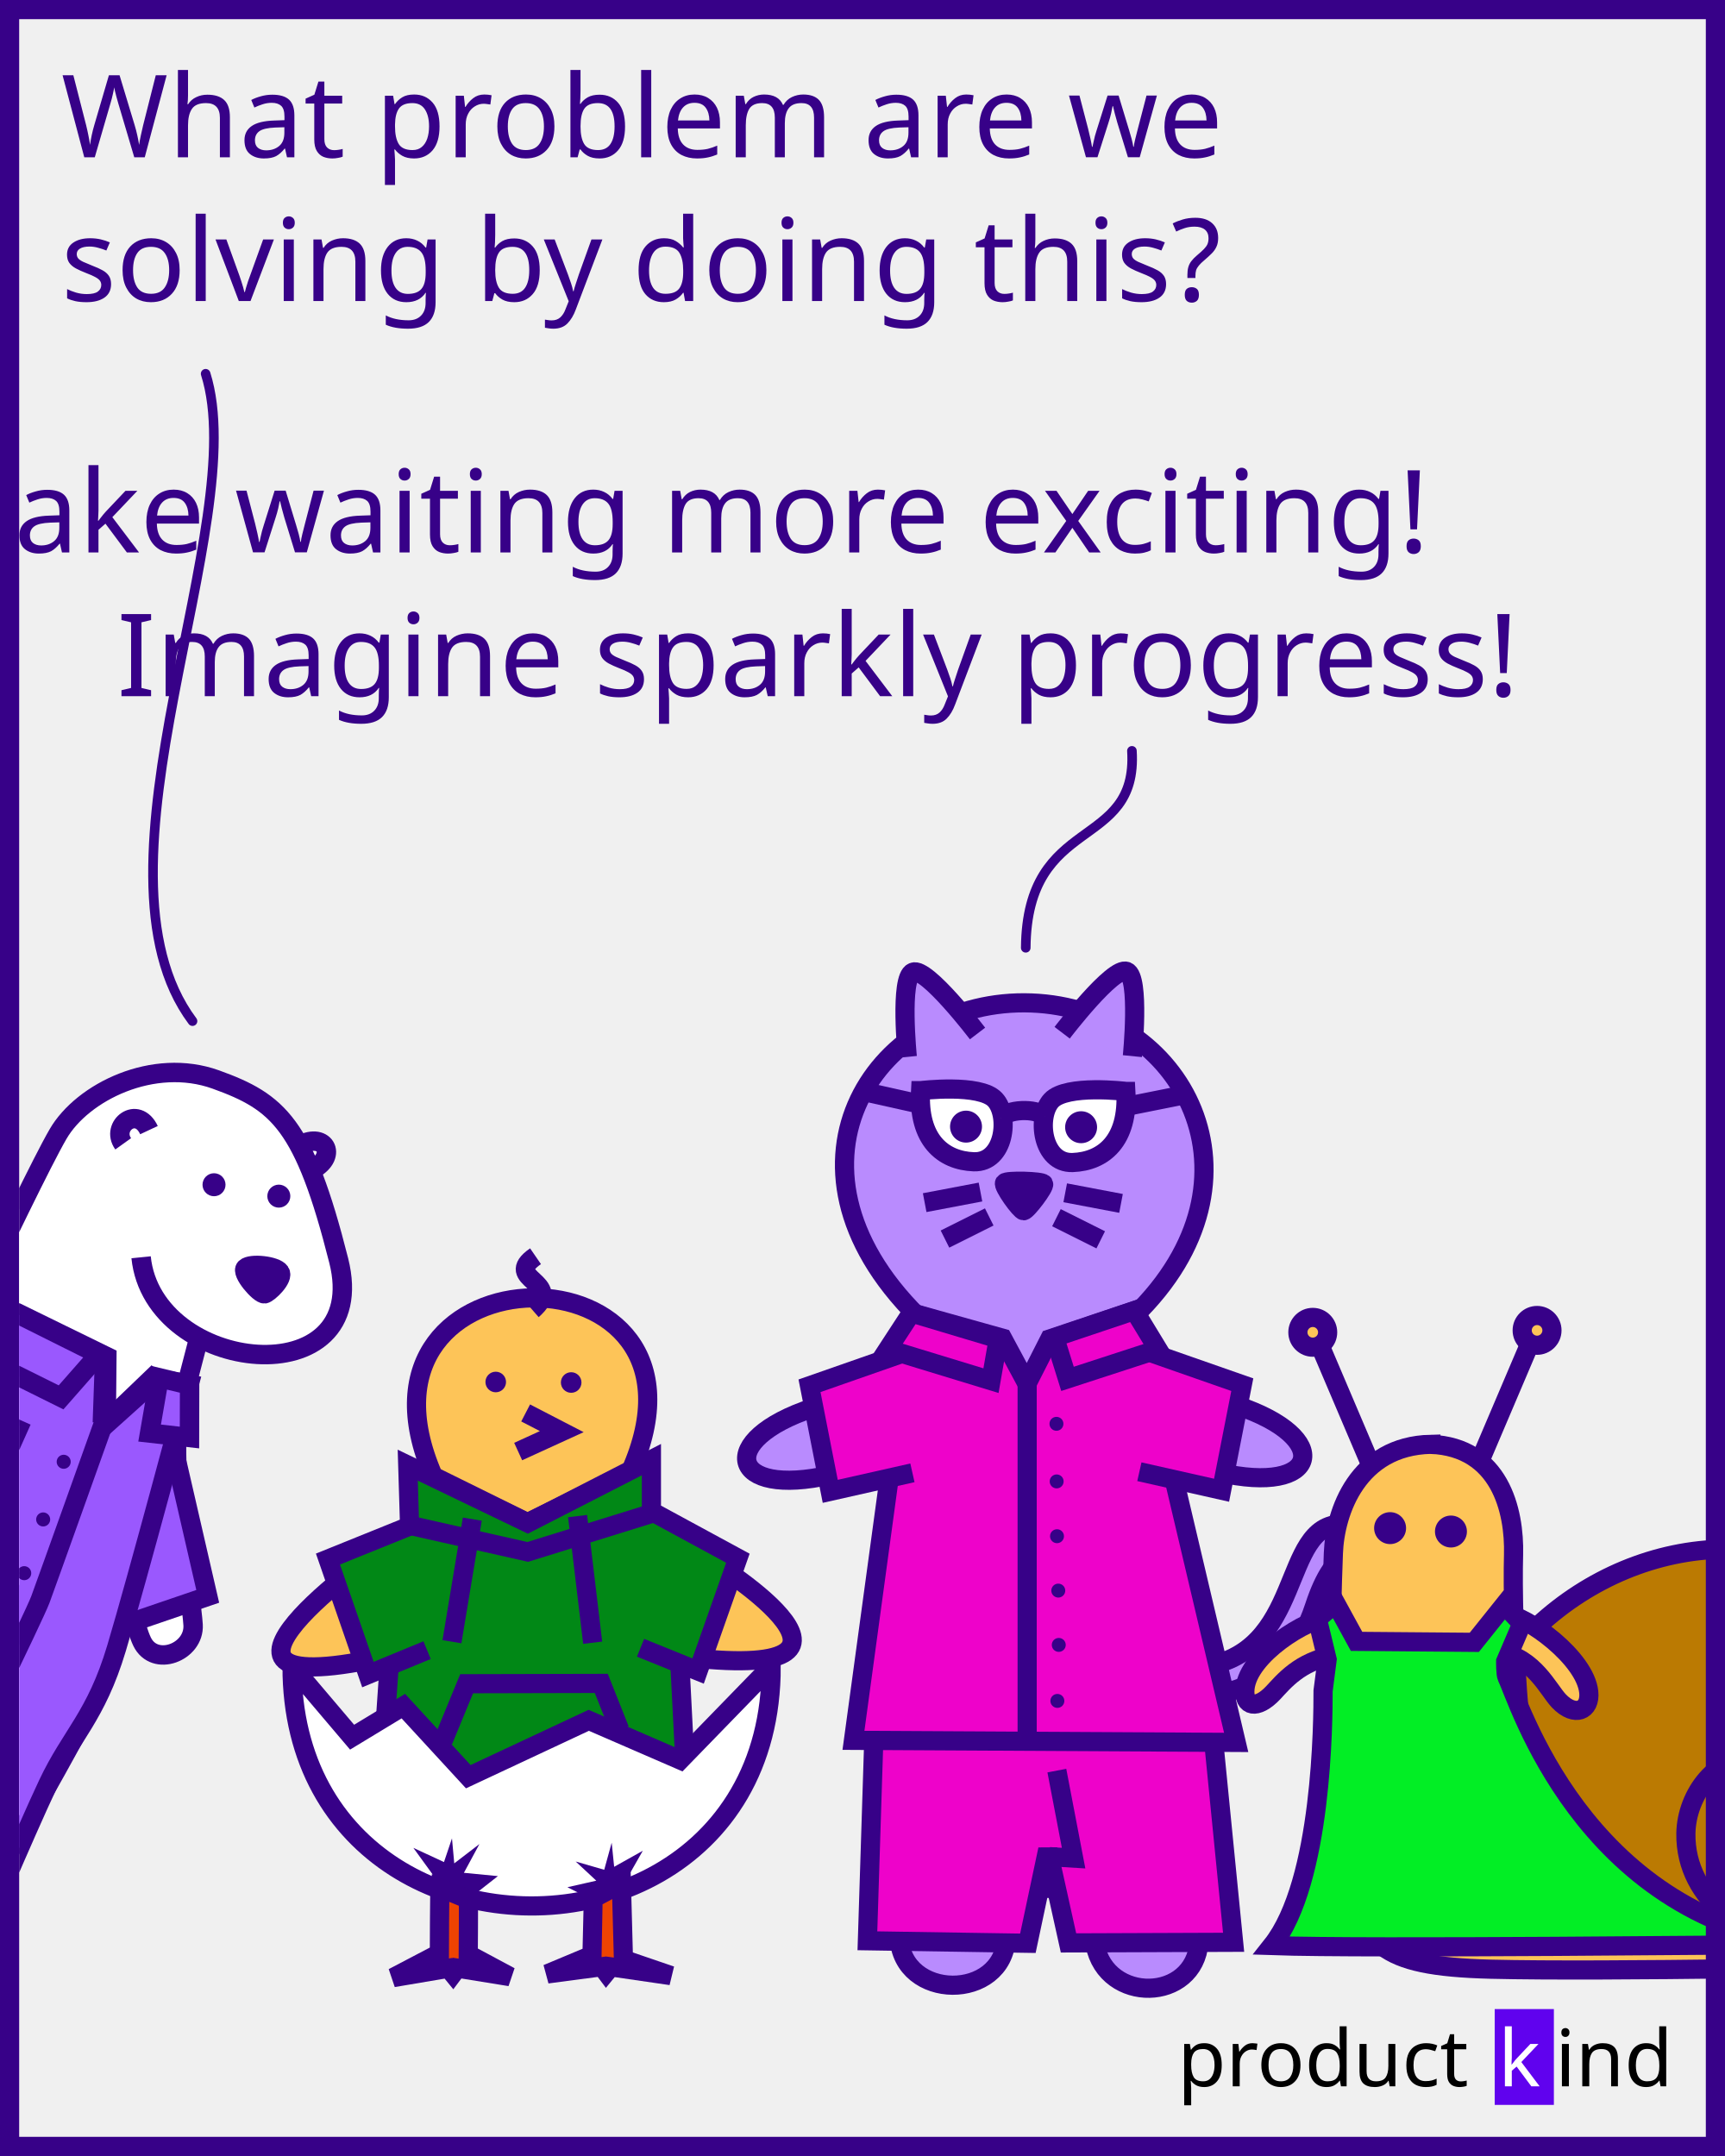
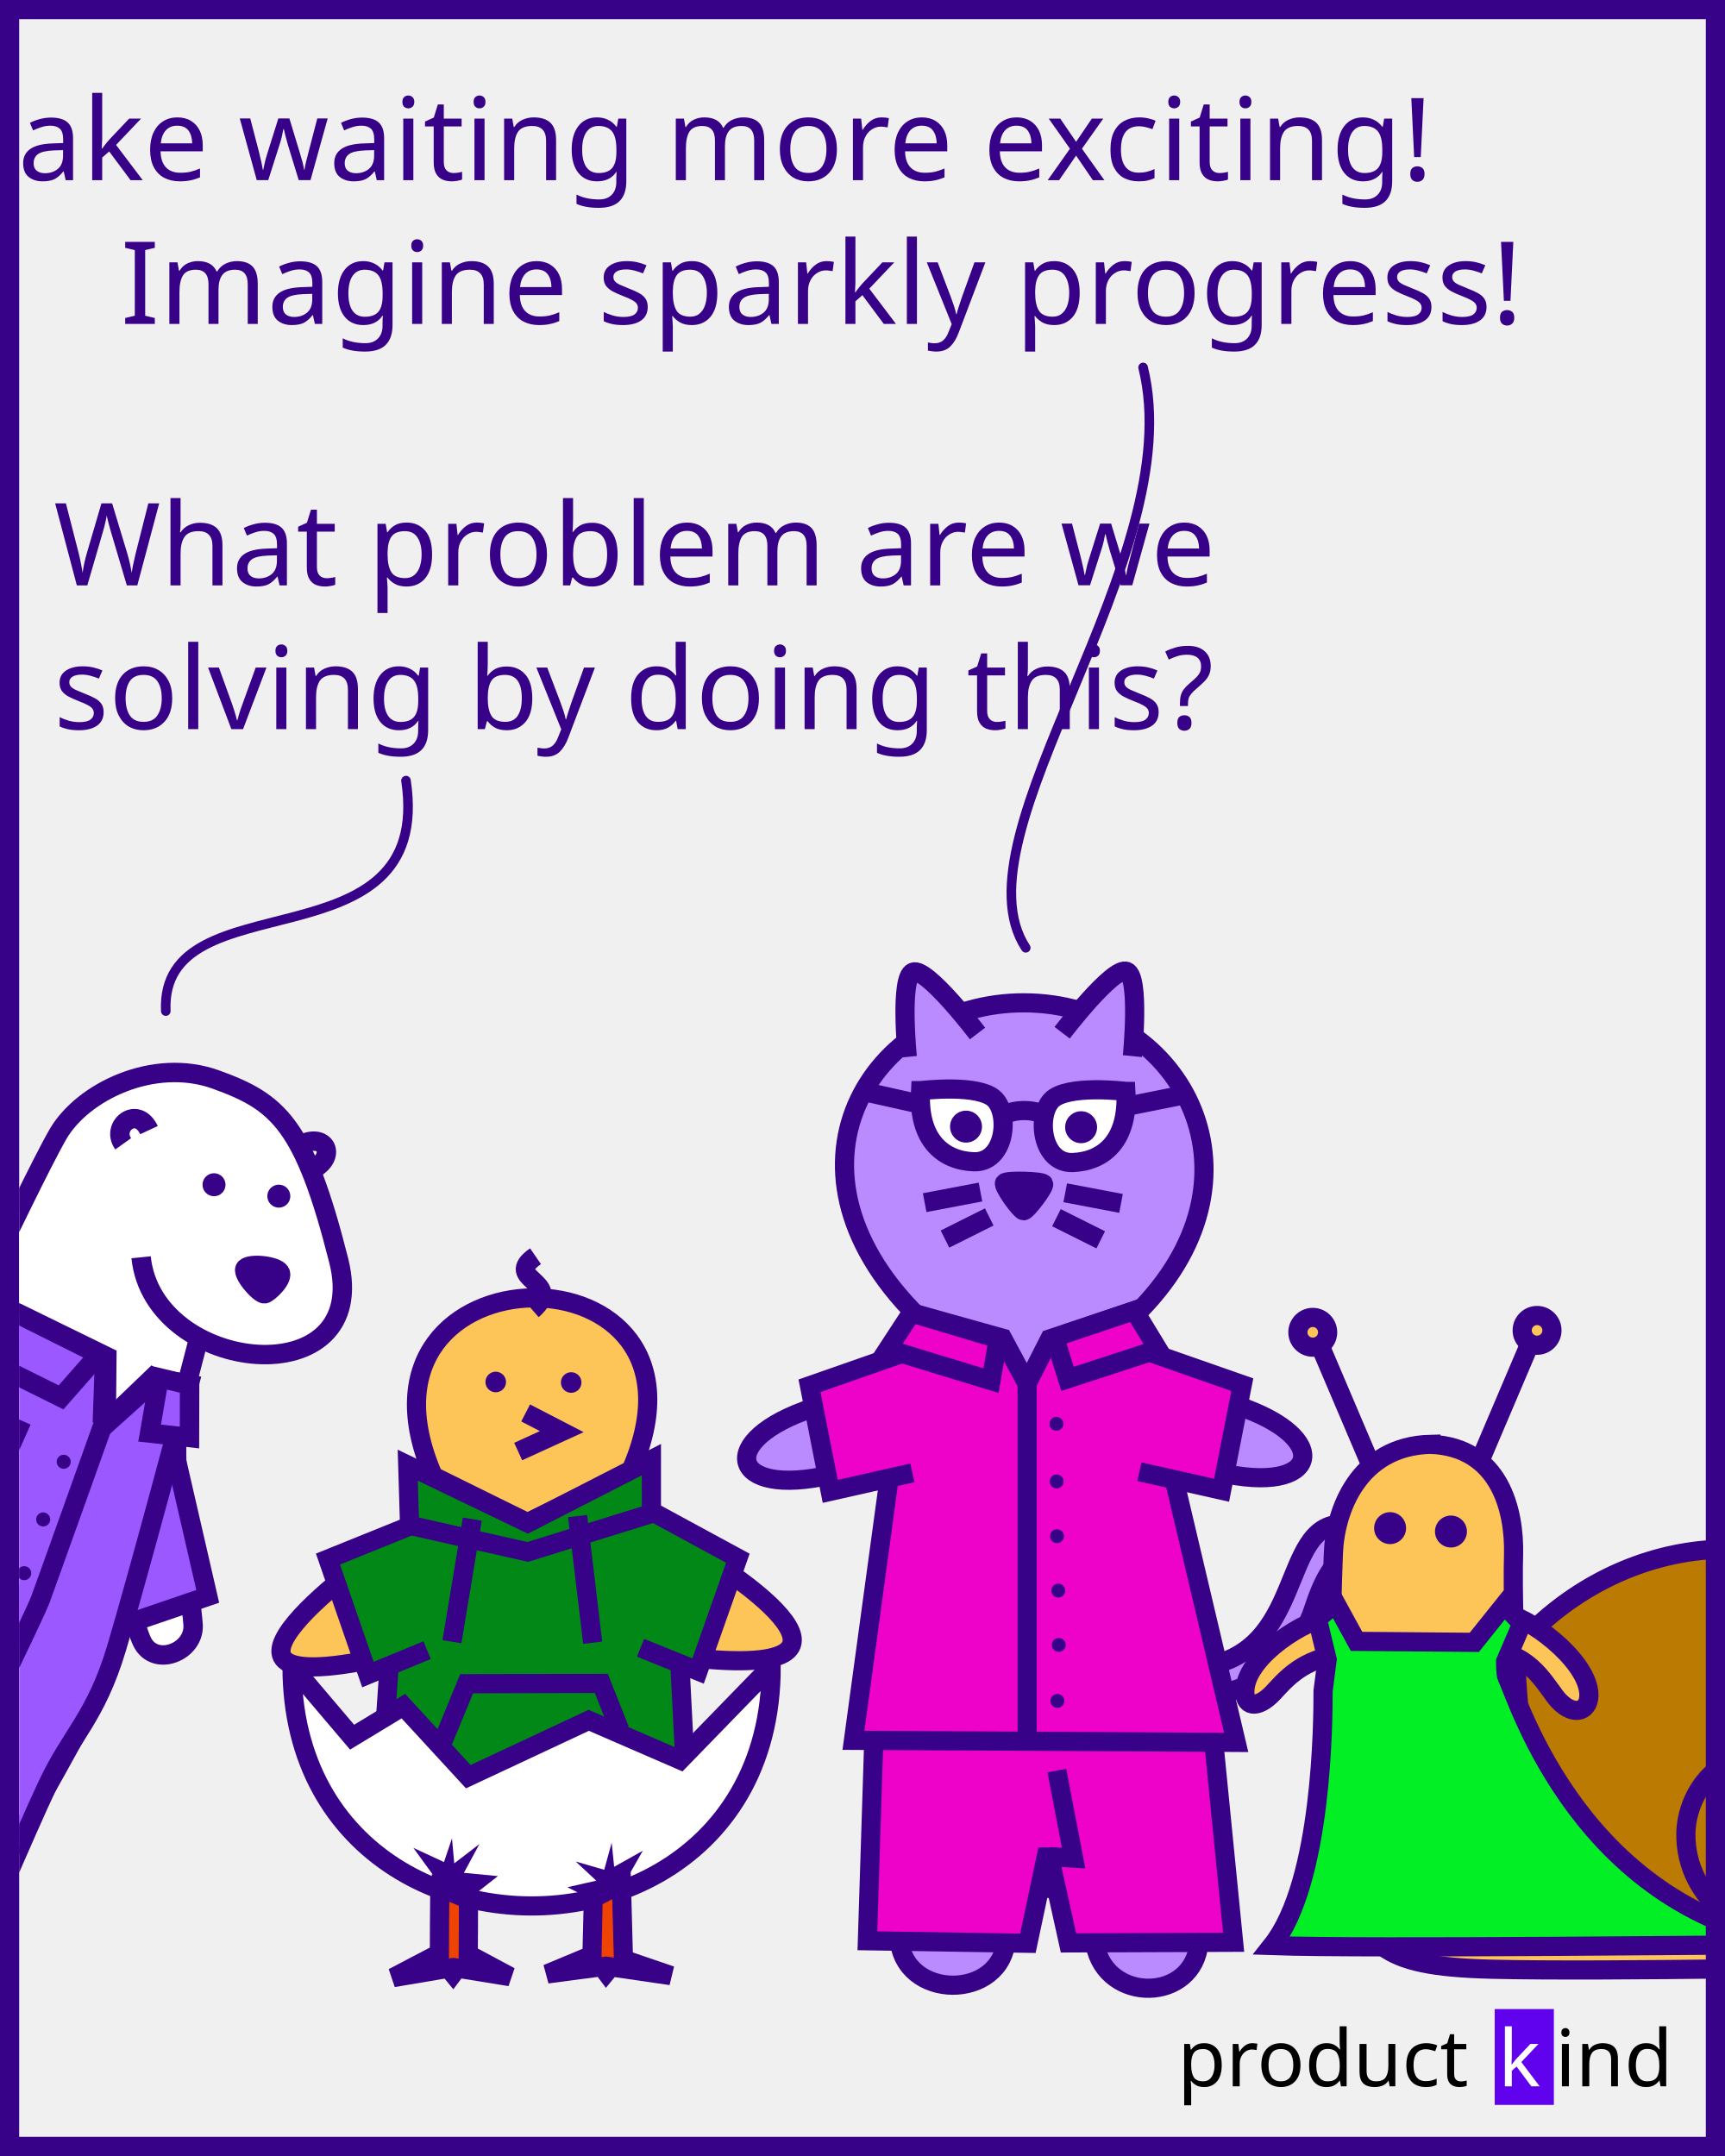
<svg xmlns="http://www.w3.org/2000/svg" width="1080" height="1350" viewBox="0 0 285.75 357.188" version="1.1" id="svg1">
  <defs id="defs1">
    <rect x="337.606" y="293.087" width="868.13" height="871.84" id="rect26" />
    <rect x="358.011" y="335.751" width="877.405" height="734.572" id="rect25" />
    <rect x="418.448" y="244.753" width="748.074" height="801.367" id="rect16" />
    <clipPath clipPathUnits="userSpaceOnUse" id="clipPath32">
      <rect style="fill:none;fill-opacity:1;fill-rule:nonzero;stroke:#370188;stroke-width:3.175;stroke-dasharray:none;stroke-opacity:1" id="rect33" width="282.575" height="354.012" x="1.587" y="15.875" />
    </clipPath>
    <clipPath clipPathUnits="userSpaceOnUse" id="clipPath33">
      <rect style="fill:none;fill-opacity:1;fill-rule:nonzero;stroke:#370188;stroke-width:3.175;stroke-dasharray:none;stroke-opacity:1" id="rect34" width="282.575" height="354.012" x="1.587" y="15.875" transform="scale(-1,1)" />
    </clipPath>
    <clipPath clipPathUnits="userSpaceOnUse" id="clipPath34">
      <rect style="fill:none;fill-opacity:1;fill-rule:nonzero;stroke:#370188;stroke-width:3.175;stroke-dasharray:none;stroke-opacity:1" id="rect35" width="282.575" height="354.012" x="1.587" y="15.875" />
    </clipPath>
    <clipPath clipPathUnits="userSpaceOnUse" id="clipPath35">
      <rect style="fill:none;fill-opacity:1;fill-rule:nonzero;stroke:#370188;stroke-width:3.175;stroke-dasharray:none;stroke-opacity:1" id="rect36" width="282.575" height="354.012" x="1.587" y="15.875" />
    </clipPath>
    <clipPath clipPathUnits="userSpaceOnUse" id="clipPath1">
      <rect style="fill:none;fill-opacity:1;fill-rule:nonzero;stroke:#370188;stroke-width:0.695;stroke-dasharray:none;stroke-opacity:1" id="rect2" width="61.881" height="77.525" x="-167.024" y="-16.952" transform="scale(-1,1)" />
    </clipPath>
    <clipPath clipPathUnits="userSpaceOnUse" id="clipPath2">
      <rect style="fill:none;fill-opacity:1;fill-rule:nonzero;stroke:#370188;stroke-width:3.175;stroke-dasharray:none;stroke-opacity:1" id="rect3" width="282.575" height="354.012" x="1.587" y="1.587" />
    </clipPath>
    <clipPath clipPathUnits="userSpaceOnUse" id="clipPath3">
      <rect style="fill:none;fill-opacity:1;fill-rule:nonzero;stroke:#370188;stroke-width:3.175;stroke-dasharray:none;stroke-opacity:1" id="rect4" width="282.575" height="354.012" x="-61.913" y="1.587" />
    </clipPath>
    <clipPath clipPathUnits="userSpaceOnUse" id="clipPath6">
      <rect style="fill:none;fill-opacity:1;fill-rule:nonzero;stroke:#370188;stroke-width:3.175;stroke-dasharray:none;stroke-opacity:1" id="rect6" width="282.575" height="354.012" x="-166.959" y="-51.588" transform="rotate(-22.343)" />
    </clipPath>
    <clipPath clipPathUnits="userSpaceOnUse" id="clipPath5">
      <rect style="fill:none;fill-opacity:1;fill-rule:nonzero;stroke:#370188;stroke-width:3.175;stroke-dasharray:none;stroke-opacity:1" id="rect5" width="282.575" height="354.012" x="1.587" y="1.587" />
    </clipPath>
    <clipPath clipPathUnits="userSpaceOnUse" id="clipPath10">
      <rect style="fill:none;fill-opacity:1;fill-rule:nonzero;stroke:#370188;stroke-width:3.175;stroke-dasharray:none;stroke-opacity:1" id="rect10" width="282.575" height="354.012" x="123.641" y="-18.538" />
    </clipPath>
    <clipPath clipPathUnits="userSpaceOnUse" id="clipPath6-6">
      <rect style="fill:none;fill-opacity:1;fill-rule:nonzero;stroke:#370188;stroke-width:3.175;stroke-dasharray:none;stroke-opacity:1" id="rect6-2" width="282.575" height="354.012" x="-166.959" y="-51.588" transform="rotate(-22.343)" />
    </clipPath>
  </defs>
  <g id="layer1">
    <text xml:space="preserve" transform="scale(0.2645833)" id="text16" style="font-style:normal;font-variant:normal;font-weight:bold;font-stretch:normal;font-size:60px;font-family:'Josefin Slab';-inkscape-font-specification:'Josefin Slab Bold';text-align:start;letter-spacing:0px;word-spacing:0px;writing-mode:lr-tb;direction:ltr;white-space:pre;shape-inside:url(#rect16);display:inline;fill:#000000;fill-opacity:0;stroke:#370188;stroke-width:12;stroke-opacity:1" />
    <text xml:space="preserve" transform="scale(0.2645833)" id="text25" style="font-style:normal;font-variant:normal;font-weight:bold;font-stretch:normal;font-size:60px;font-family:'Josefin Slab';-inkscape-font-specification:'Josefin Slab Bold';text-align:start;letter-spacing:0px;word-spacing:0px;writing-mode:lr-tb;direction:ltr;white-space:pre;shape-inside:url(#rect25);display:inline;fill:#000000;fill-opacity:0;stroke:#370188;stroke-width:12;stroke-opacity:1" />
    <text xml:space="preserve" transform="scale(0.2645833)" id="text26" style="font-style:normal;font-variant:normal;font-weight:bold;font-stretch:normal;font-size:60px;font-family:'Josefin Slab';-inkscape-font-specification:'Josefin Slab Bold';text-align:start;letter-spacing:0px;word-spacing:0px;writing-mode:lr-tb;direction:ltr;white-space:pre;shape-inside:url(#rect26);display:inline;fill:#000000;fill-opacity:0;stroke:#370188;stroke-width:12;stroke-opacity:1" />
    <rect width="9.802" height="15.875" rx="0" ry="0" fill="#6002ee" stroke-width="0" id="rect1-3-4-39-4-2-0-5-6" x="247.601" y="332.846" />
    <text font-family="Montserrat" font-size="618.11px" font-weight="200" stroke-width="0" fill="#33333" id="text3-0-3-0-0-5-3-3-2" x="248.337" y="345.427" style="font-style:normal;font-variant:normal;font-weight:300;font-stretch:normal;font-size:13.077px;font-family:Montserrat;-inkscape-font-specification:'Montserrat Light'" transform="scale(0.9993897,1.000611)">
      <tspan y="345.427" font-weight="200" stroke-width="0" id="tspan1-4-8-6-2-1-2-5-9" style="font-style:normal;font-variant:normal;font-weight:300;font-stretch:normal;font-size:13.077px;font-family:Montserrat;-inkscape-font-specification:'Montserrat Light'">
        <tspan style="font-style:normal;font-variant:normal;font-weight:300;font-stretch:normal;font-size:13.077px;font-family:Montserrat;-inkscape-font-specification:'Montserrat Light';fill:#ffffff;fill-opacity:1;stroke-width:0" id="tspan3-6-3-13-5-2-1-6-6">k</tspan>
      </tspan>
    </text>
    <text dx="0" dy="0" font-family="Montserrat" font-size="465.256px" font-weight="200" stroke-width="0" fill="#33333" id="text3-0-3-6-8-4-0-8-9" x="195.177" y="345.427" style="font-style:normal;font-variant:normal;font-weight:300;font-stretch:normal;font-size:13.077px;font-family:Montserrat;-inkscape-font-specification:'Montserrat Light'" transform="scale(0.9993897,1.000611)">
      <tspan y="345.427" font-weight="200" stroke-width="0" id="tspan1-4-8-3-9-0-0-6-9" style="font-style:normal;font-variant:normal;font-weight:300;font-stretch:normal;font-size:13.077px;font-family:Montserrat;-inkscape-font-specification:'Montserrat Light'">product</tspan>
    </text>
    <text font-family="Montserrat" font-size="465.256px" font-weight="200" stroke-width="0" fill="#33333" id="text3-0-3-6-4-3-4-3-7-8" x="257.784" y="345.427" style="font-style:normal;font-variant:normal;font-weight:300;font-stretch:normal;font-size:13.077px;font-family:Montserrat;-inkscape-font-specification:'Montserrat Light'" transform="scale(0.9993897,1.000611)">
      <tspan y="345.427" font-weight="200" stroke-width="0" id="tspan1-4-8-3-6-9-9-9-7-0" style="font-style:normal;font-variant:normal;font-weight:300;font-stretch:normal;font-size:13.077px;font-family:Montserrat;-inkscape-font-specification:'Montserrat Light'">ind</tspan>
    </text>
-     <path style="fill:none;fill-opacity:1;stroke:#370188;stroke-width:1.587;stroke-linecap:round;stroke-dasharray:none;stroke-opacity:1" d="m 169.917,157.025 c 0.198,-22.261 18.619,-15.952 17.589,-32.633" id="path13-1-4" />
-     <path style="fill:none;fill-opacity:1;stroke:#370188;stroke-width:1.587;stroke-linecap:round;stroke-dasharray:none;stroke-opacity:1" d="M 31.891,169.172 C 12.972,143.828 41.877,86.618 34.063,61.921" id="path13-1-4-5" />
+     <path style="fill:none;fill-opacity:1;stroke:#370188;stroke-width:1.587;stroke-linecap:round;stroke-dasharray:none;stroke-opacity:1" d="M 169.917,157.025 C 157.623,138.222 197.211,92.648 189.356,60.875" id="path13-1-4" />
    <g id="g4" transform="translate(-199.6418,-16.67423)">
      <path style="fill:#b98bfe;fill-opacity:1;fill-rule:nonzero;stroke:#370188;stroke-width:3.175;stroke-dasharray:none;stroke-opacity:1" d="m 395.561,297.922 c 14.385,-0.257 19.432,-7.842 21.834,-15.155 3.224,-9.818 7.986,-11.955 12.587,-3.082 3.596,6.936 7.963,2.055 5.137,-2.055 -2.826,-4.11 -6.396,-10.617 -14.899,-8.22 -8.749,2.466 -4.881,24.146 -25.43,23.632" id="path68" />
      <path style="fill:#b98bfe;fill-opacity:1;fill-rule:nonzero;stroke:#370188;stroke-width:3.175;stroke-dasharray:none;stroke-opacity:1" d="m 404.455,249.498 c 16.196,5.324 13.876,14.982 -2.924,11.097" id="path61-9" />
      <path style="fill:#b98bfe;fill-opacity:1;fill-rule:nonzero;stroke:#370188;stroke-width:3.175;stroke-dasharray:none;stroke-opacity:1" d="m 334.314,249.917 c -16.196,5.324 -13.876,14.982 2.924,11.097" id="path61" />
      <path style="fill:#b98bfe;fill-opacity:1;fill-rule:nonzero;stroke:#370188;stroke-width:3.175;stroke-dasharray:none;stroke-opacity:1" d="m 351.664,234.763 c -25.533,-25.401 -6.656,-52.884 18.841,-51.926 25.116,0.944 40.37,29.177 17.009,51.856 3.854,24.969 10.08,70.524 10.631,104.674 -1.631,9.343 -16.161,8.978 -17.238,-1.437 -1.077,-10.415 -14.013,-11.941 -14.579,-0.167 -0.503,10.462 -17.311,10.416 -17.742,-0.192 -2.537,-17.451 1.063,-77.489 3.078,-102.808 z" id="path49" />
      <path style="fill:#370188;fill-opacity:1;fill-rule:nonzero;stroke:#370188;stroke-width:3.175;stroke-dasharray:none;stroke-opacity:1" d="m 369.203,217.264 c 0.532,0.011 3.573,-4.013 3.315,-4.463 -0.258,-0.45 -6.117,-0.632 -6.466,-0.151 -0.349,0.481 2.618,4.604 3.151,4.614 z" id="path51" />
      <path style="fill:#6002ee;fill-opacity:1;fill-rule:nonzero;stroke:#370188;stroke-width:3.175;stroke-dasharray:none;stroke-opacity:1" d="m 376.097,214.286 9.244,1.757" id="path52" />
      <path style="fill:#6002ee;fill-opacity:1;fill-rule:nonzero;stroke:#370188;stroke-width:3.175;stroke-dasharray:none;stroke-opacity:1" d="m 374.645,218.412 7.334,3.667" id="path53" />
      <path style="fill:#6002ee;fill-opacity:1;fill-rule:nonzero;stroke:#370188;stroke-width:3.175;stroke-dasharray:none;stroke-opacity:1" d="m 362.06,214.161 -9.244,1.757" id="path52-5" />
      <path style="fill:#6002ee;fill-opacity:1;fill-rule:nonzero;stroke:#370188;stroke-width:3.175;stroke-dasharray:none;stroke-opacity:1" d="m 363.512,218.287 -7.334,3.667" id="path53-5" />
      <path style="fill:#ee02ca;fill-opacity:1;fill-rule:nonzero;stroke:#370188;stroke-width:3.175;stroke-dasharray:none;stroke-opacity:1" d="m 343.329,338.206 26.583,0.413 3.298,-15.551 3.431,15.491 27.35,-0.103 -5.707,-57.548 -53.144,0.294 z" id="path55" />
      <path style="fill:#ee02ca;fill-opacity:1;fill-rule:nonzero;stroke:#370188;stroke-width:3.175;stroke-dasharray:none;stroke-opacity:1" d="m 387.545,233.819 16.873,71.524 -63.399,-0.345 9.643,-70.834 15.052,4.211 4.05,7.538 3.713,-7.313 z" id="path56" />
      <path style="fill:#ee02ca;fill-opacity:1;fill-rule:nonzero;stroke:#370188;stroke-width:3.175;stroke-dasharray:none;stroke-opacity:1" d="m 351.278,240.126 -17.539,6.133 3.434,17.488 13.615,-3.066" id="path57" />
      <path style="fill:#ee02ca;fill-opacity:1;fill-rule:nonzero;stroke:#370188;stroke-width:3.175;stroke-dasharray:none;stroke-opacity:1" d="m 387.892,239.943 17.539,6.133 -3.434,17.488 -13.615,-3.066" id="path57-4" />
      <path style="fill:#ee02ca;fill-opacity:1;fill-rule:nonzero;stroke:#370188;stroke-width:3.175;stroke-dasharray:none;stroke-opacity:1" d="m 350.622,234.188 -3.915,6.002 17.094,5.22 1.211,-6.917 z" id="path58" />
      <path style="fill:#ee02ca;fill-opacity:1;fill-rule:nonzero;stroke:#370188;stroke-width:3.175;stroke-dasharray:none;stroke-opacity:1" d="m 374.332,238.233 13.218,-4.437 3.915,6.437 -14.987,4.879 z" id="path59" />
      <path style="fill:#ffffff;fill-opacity:1;fill-rule:nonzero;stroke:#370188;stroke-width:3.175;stroke-dasharray:none;stroke-opacity:1" d="m 369.793,244.431 3e-5,59.833" id="path60" />
      <circle style="fill:#370188;fill-opacity:1;stroke:#370188;stroke-width:0.798;stroke-opacity:1" id="path3-3-6-6-7" r="0.756" cy="289.189" cx="375.029" />
      <circle style="fill:#370188;fill-opacity:1;stroke:#370188;stroke-width:0.798;stroke-opacity:1" id="path3-3-6-60-5" r="0.756" cy="298.466" cx="374.798" />
      <circle style="fill:#370188;fill-opacity:1;stroke:#370188;stroke-width:0.798;stroke-opacity:1" id="path3-3-6-6-7-0" r="0.756" cy="271.18" cx="374.737" />
      <circle style="fill:#370188;fill-opacity:1;stroke:#370188;stroke-width:0.798;stroke-opacity:1" id="path3-3-6-60-5-3" r="0.756" cy="280.192" cx="374.949" />
      <circle style="fill:#370188;fill-opacity:1;stroke:#370188;stroke-width:0.798;stroke-opacity:1" id="path3-3-6-6-7-0-0" r="0.756" cy="252.56" cx="374.645" />
      <circle style="fill:#370188;fill-opacity:1;stroke:#370188;stroke-width:0.798;stroke-opacity:1" id="path3-3-6-60-5-3-6" r="0.756" cy="262.102" cx="374.68" />
      <path style="fill:#ffffff;fill-opacity:1;fill-rule:nonzero;stroke:#370188;stroke-width:3.175;stroke-dasharray:none;stroke-opacity:1" d="m 352.137,197.364 c 0,0 9.835,-1.206 12.34,1.485 2.505,2.691 1.577,10.485 -3.526,10.299 -5.103,-0.186 -9.279,-3.619 -8.815,-11.784 z" id="path62" />
      <path style="fill:#ffffff;fill-opacity:1;fill-rule:nonzero;stroke:#370188;stroke-width:3.175;stroke-dasharray:none;stroke-opacity:1" d="m 386.143,197.489 c 0,0 -9.835,-1.206 -12.34,1.485 -2.505,2.691 -1.577,10.485 3.526,10.299 5.103,-0.186 9.279,-3.619 8.815,-11.784 z" id="path62-2" />
      <circle style="fill:#370188;fill-opacity:1;stroke:none;stroke-width:12.621;stroke-dasharray:none;stroke-opacity:1" id="path9-5-7" cx="359.666" cy="203.325" r="2.646" />
      <circle style="fill:#370188;fill-opacity:1;stroke:none;stroke-width:12.621;stroke-dasharray:none;stroke-opacity:1" id="path9-5-7-6" cx="378.729" cy="203.422" r="2.646" />
      <path style="fill:#ffffff;fill-opacity:1;fill-rule:nonzero;stroke:#370188;stroke-width:3.175;stroke-dasharray:none;stroke-opacity:1" d="m 351.939,199.575 -8.095,-1.81" id="path63" />
      <path style="fill:#ffffff;fill-opacity:1;fill-rule:nonzero;stroke:#370188;stroke-width:3.175;stroke-dasharray:none;stroke-opacity:1" d="m 386.32,199.956 8.571,-1.714" id="path64" />
      <path style="fill:#ffffff;fill-opacity:1;fill-rule:nonzero;stroke:#370188;stroke-width:3.175;stroke-dasharray:none;stroke-opacity:1" d="m 365.463,201.956 c 0.857,-1.524 5.809,-1.81 7.333,-0.286" id="path65" />
      <path style="fill:#b98bfe;fill-opacity:1;fill-rule:nonzero;stroke:#370188;stroke-width:3.175;stroke-dasharray:none;stroke-opacity:1" d="m 387.223,191.647 c 0,0 1.313,-13.114 -0.936,-14.041 -2.249,-0.927 -10.698,10.163 -10.698,10.163" id="path66-0" />
      <path style="fill:#b98bfe;fill-opacity:1;fill-rule:nonzero;stroke:#370188;stroke-width:3.175;stroke-dasharray:none;stroke-opacity:1" d="m 349.939,191.773 c 0,0 -1.313,-13.114 0.936,-14.041 2.249,-0.927 10.698,10.163 10.698,10.163" id="path66-0-3" />
      <path style="fill:none;fill-opacity:1;fill-rule:nonzero;stroke:#370188;stroke-width:3.175;stroke-dasharray:none;stroke-opacity:1" d="m 373.482,324.267 4.004,0.246 -2.775,-14.501" id="path78" />
    </g>
    <g id="g1" transform="translate(-13.35644,-1.716827)">
      <path style="fill:#018816;fill-opacity:1;stroke:#370188;stroke-width:3.175;stroke-dasharray:none;stroke-opacity:1" d="m 78.391,269.344 -2.448,35.659 51.519,1.384 -2.022,-39.597 z" id="path25-4" />
      <path style="fill:#ffffff;fill-opacity:1;stroke:#370188;stroke-width:3.175;stroke-dasharray:none;stroke-opacity:1" d="m 61.73,277.792 c 0,15.833 7.109,26.928 17.072,33.287 2.37,1.513 4.903,2.758 7.539,3.734 23.317,8.637 54.788,-3.704 54.764,-37.021 l -15.068,15.507 -15.151,-6.576 -19.958,9.342 -10.755,-11.691 -8.49,5.144 z" id="path1-8" />
      <path style="fill:#370189;fill-opacity:1;stroke:#370188;stroke-width:0;stroke-dasharray:none;stroke-opacity:1" d="m 85.658,313.128 -3.827,-5.273 5.071,2.354 1.326,-3.928 0.377,4.142 4.17,-3.199 -2.573,4.765 5.632,0.546 -3.693,2.899 z" id="path3-2" />
      <path style="fill:#370189;fill-opacity:1;stroke:#370188;stroke-width:0;stroke-dasharray:none;stroke-opacity:1" d="m 116.803,313.664 3.035,-5.328 -4.746,2.656 -0.408,-3.999 -1.236,4.492 -4.725,-1.367 3.409,3.175 -4.782,1.083 4.503,2.282 z" id="path3-1-5" />
      <path style="fill:#ee4302;fill-opacity:1;stroke:#370188;stroke-width:3.175;stroke-dasharray:none;stroke-opacity:1" d="m 86.252,314.458 c -0.091,0.828 -0.111,10.879 -0.111,10.879 l -7.658,4.014 9.17,-1.551 0.743,0.909 0.7,-0.933 8.752,1.416 -6.926,-3.711 c 0,0 0.07,-8.983 0.013,-9.104 z" id="path7-8" />
      <path style="fill:#ee4302;fill-opacity:1;stroke:#370188;stroke-width:3.175;stroke-dasharray:none;stroke-opacity:1" d="m 116.291,313.72 0.34,12.607 7.871,2.691 -9.979,-1.453 -0.743,0.909 -0.7,-0.933 -9.076,1.201 7.418,-3.103 c 0,0 0.166,-9.203 0.18,-9.394 z" id="path7-4-0" />
      <path style="fill:none;fill-opacity:1;stroke:#370188;stroke-width:3.175;stroke-dasharray:none;stroke-opacity:1" d="m 86.75,290.141 3.906,-9.479 22.305,-0.053 3.055,7.69" id="path19-60" />
      <path style="fill:#fdc458;fill-opacity:1;stroke:#370188;stroke-width:3.175;stroke-dasharray:none;stroke-opacity:1" d="m 75.106,259.398 c 0,0 -38.473,27.211 6.956,15.588 z" id="path17-0" />
      <path style="fill:#fdc458;fill-opacity:1;stroke:#370188;stroke-width:3.175;stroke-dasharray:none;stroke-opacity:1" d="m 131.359,260.437 c 0,0 34.302,21.191 -7.535,15.423 z" id="path16-7" />
      <path style="fill:#fdc458;fill-opacity:1;stroke:#370188;stroke-width:3.175;stroke-dasharray:none;stroke-opacity:1" d="M 117.737,245.637 C 135.163,206.695 68.106,207.292 85.146,246.28 l 15.593,7.697 z" id="path23-5" />
      <path style="fill:#018816;fill-opacity:1;stroke:#370188;stroke-width:3.175;stroke-dasharray:none;stroke-opacity:1" d="m 84.105,275.099 -9.8,4.047 -6.621,-19.137 13.523,-5.465 -0.306,-10.091 19.876,9.579 20.487,-10.496 v 8.562 l 14.322,7.772 -6.591,18.691 -9.531,-3.858" id="path12-0" />
      <circle style="fill:#370188;fill-opacity:1;stroke:none;stroke-width:8.135;stroke-dasharray:none;stroke-opacity:1" id="path9-8" cx="95.476" cy="230.674" r="1.705" />
      <circle style="fill:#370188;fill-opacity:1;stroke:none;stroke-width:8.135;stroke-dasharray:none;stroke-opacity:1" id="path9-4" cx="107.973" cy="230.759" r="1.705" />
      <path style="fill:none;fill-opacity:1;stroke:#370188;stroke-width:3.175;stroke-dasharray:none;stroke-opacity:1" d="m 80.901,254.343 19.875,4.482 20.996,-6.521" id="path22-1" />
      <path style="fill:none;fill-opacity:1;stroke:#370188;stroke-width:3.175;stroke-dasharray:none;stroke-opacity:1" d="m 91.594,253.396 -3.373,20.307" id="path10-79" />
      <path style="fill:none;fill-opacity:1;stroke:#370188;stroke-width:3.175;stroke-dasharray:none;stroke-opacity:1" d="m 109.034,252.89 2.501,20.977" id="path11-71" />
      <path style="fill:none;fill-opacity:1;stroke:#370188;stroke-width:3.175;stroke-dasharray:none;stroke-opacity:1" d="m 100.431,235.801 5.983,3.095 -7.221,3.301" id="path24-70" />
      <path style="fill:none;fill-opacity:1;stroke:#370188;stroke-width:3.175;stroke-dasharray:none;stroke-opacity:1" d="m 101.545,218.733 c 5.406,-4.709 -5.057,-5.058 0.523,-8.894" id="path26-0" />
    </g>
-     <text xml:space="preserve" style="font-style:normal;font-variant:normal;font-weight:normal;font-stretch:normal;font-size:19.05px;font-family:'Nanum Pen';-inkscape-font-specification:'Nanum Pen';text-align:end;letter-spacing:0px;word-spacing:0px;writing-mode:lr-tb;direction:ltr;text-anchor:end;white-space:pre;inline-size:274.682;display:inline;fill:#370188;fill-opacity:1;stroke:none;stroke-width:1.587;stroke-linecap:round;stroke-dasharray:none;stroke-opacity:1" x="123.844" y="156.497" id="text17-7" transform="translate(152.5313,-64.97418)">
-       <tspan x="123.844" y="156.497" id="tspan4">It’ll make waiting more exciting!
+     <text xml:space="preserve" style="font-style:normal;font-variant:normal;font-weight:normal;font-stretch:normal;font-size:19.05px;font-family:'Nanum Pen';-inkscape-font-specification:'Nanum Pen';text-align:end;letter-spacing:0px;word-spacing:0px;writing-mode:lr-tb;direction:ltr;text-anchor:end;white-space:pre;inline-size:274.682;display:inline;fill:#370188;fill-opacity:1;stroke:none;stroke-width:1.587;stroke-linecap:round;stroke-dasharray:none;stroke-opacity:1" x="123.844" y="156.497" id="text17-7" transform="translate(153.1479,-126.6419)">
+       <tspan x="123.844" y="156.497" id="tspan1">It’ll make waiting more exciting!
</tspan>
-       <tspan x="123.844" y="180.309" id="tspan5">Imagine sparkly progress!</tspan>
+       <tspan x="123.844" y="180.309" id="tspan2">Imagine sparkly progress!</tspan>
    </text>
    <g id="g10" transform="translate(-122.0533,20.1258)" clip-path="url(#clipPath10)">
      <path style="fill:#bb7a02;fill-opacity:1;stroke:#370188;stroke-width:3.175;stroke-dasharray:none;stroke-opacity:1" d="m 358.673,294.737 31.977,5.888 42.114,-6.064 -13.473,-36.369 -48.216,-2.959 z" id="path31" />
      <path style="fill:#fdc458;fill-opacity:1;stroke:#370188;stroke-width:3.175;stroke-dasharray:none;stroke-opacity:1" d="m 342.915,254.162 c -5.56,0.961 -8.234,4.32 -9.963,6.16 -2.631,2.799 -4.992,2.407 -4.658,-0.729 0.598,-5.609 10.191,-11.531 14.202,-11.907" id="path30" />
      <path style="fill:#fdc458;fill-opacity:1;stroke:#370188;stroke-width:3.175;stroke-dasharray:none;stroke-opacity:1" d="m 359.082,219.152 c -12.131,0.266 -15.892,11.182 -16.15,18.029 -0.36,9.563 -1.391,41.011 1.922,52.842 3.313,11.831 5.206,15.617 24.136,16.091 18.93,0.473 66.256,-0.473 66.256,-0.473 0,0 -50.403,-5.738 -56.082,-15.676 -5.679,-9.938 -6.676,-42.054 -6.388,-52.473 0.207,-7.485 -2.336,-17.866 -13.694,-18.339 z" id="path26" />
      <path style="fill:#bb7a02;fill-opacity:1;fill-rule:evenodd;stroke:#370188;stroke-width:0.695;stroke-dasharray:none;stroke-opacity:1" id="path27" d="m 105.69,39.348 c -0.324,0.232 -0.695,-0.17 -0.775,-0.457 -0.235,-0.84 0.618,-1.513 1.368,-1.594 1.544,-0.166 2.642,1.347 2.664,2.759 0.038,2.434 -2.344,4.074 -4.611,3.979 -3.508,-0.147 -5.803,-3.601 -5.535,-6.911 0.387,-4.765 5.112,-7.824 9.65,-7.327 2.501,0.274 4.829,1.527 6.511,3.387" transform="matrix(-4.566457,0,0,4.566457,898.8264,100.7054)" />
      <circle style="fill:#fdc458;fill-opacity:1;stroke:#370188;stroke-width:3.175;stroke-dasharray:none;stroke-opacity:1" id="path28" cx="339.516" cy="200.6" r="2.465" />
      <path style="fill:#ffffff;fill-opacity:1;stroke:#370188;stroke-width:3.175;stroke-dasharray:none;stroke-opacity:1" d="m 348.883,221.996 -7.888,-18.536" id="path29" />
      <circle style="fill:#fdc458;fill-opacity:1;stroke:#370188;stroke-width:3.175;stroke-dasharray:none;stroke-opacity:1" id="path28-0" cx="-376.673" cy="200.28" r="2.465" transform="scale(-1,1)" />
      <path style="fill:#ffffff;fill-opacity:1;stroke:#370188;stroke-width:3.175;stroke-dasharray:none;stroke-opacity:1" d="m 367.306,221.676 7.888,-18.536" id="path29-6" />
      <circle style="fill:#370188;fill-opacity:1;stroke:none;stroke-width:12.621;stroke-dasharray:none;stroke-opacity:1" id="path9" cx="352.326" cy="233.041" r="2.646" />
      <circle style="fill:#370188;fill-opacity:1;stroke:none;stroke-width:12.621;stroke-dasharray:none;stroke-opacity:1" id="path9-5" cx="362.406" cy="233.605" r="2.646" />
      <path style="fill:#fdc458;fill-opacity:1;stroke:#370188;stroke-width:3.175;stroke-dasharray:none;stroke-opacity:1" d="m 370.612,253.601 c 5.56,0.961 7.92,6.203 9.649,8.042 2.631,2.799 5.305,1.674 4.971,-1.461 -0.598,-5.609 -10.191,-12.681 -14.202,-13.057" id="path30-2" />
      <path style="mix-blend-mode:normal;fill:#02ee25;fill-opacity:1;fill-rule:nonzero;stroke:#370188;stroke-width:3.175;stroke-dasharray:none;stroke-opacity:1" d="m 340.272,248.076 1.625,6.728 -0.674,5.198 c 0,4.765 -0.063,31.611 -8.468,42.202 15.838,0.556 79.834,-0.155 88.336,-0.182 -37.053,-4.988 -47.556,-40.648 -49.386,-44.239 -0.264,-0.517 -0.232,-2.67 -0.232,-2.67 l 2.679,-6.248 -2.908,-3.109 -4.968,6.207 -19.508,-0.162 -3.45,-6.308 z" id="path33" />
    </g>
    <rect style="fill:none;fill-opacity:1;fill-rule:nonzero;stroke:#370188;stroke-width:3.175;stroke-dasharray:none;stroke-opacity:1" id="rect113-4-2" width="282.575" height="354.012" x="1.587" y="1.587" />
    <g id="g1-0" transform="translate(1.587496,-4.898261)">
      <g id="g6" transform="rotate(22.343,-39.6395,451.1956)" clip-path="url(#clipPath6-6)">
        <path style="fill:#ffffff;fill-opacity:1;stroke:#370188;stroke-width:3.216;stroke-dasharray:none;stroke-opacity:1" d="m -57.63,228.952 c 1.244,8.172 13.497,27.737 15.451,31.823 1.954,4.086 -3.221,8.963 -6.774,5.765 -3.553,-3.198 -15.768,-21.086 -17.367,-27.304" id="path5-1-2-1-7" />
        <path style="fill:#ffffff;fill-opacity:1;stroke:#370188;stroke-width:3.216;stroke-dasharray:none;stroke-opacity:1" d="m -99.996,271.189 c -0.817,6.535 -4.51,21.221 -12.14,30.14 -6.131,7.167 -14.563,8.48 -18.808,10.802 -9.775,5.346 -6.769,14.04 1.932,11.825 12.68,-3.228 31.836,-6.967 30.952,-15.807" id="path2-4-2-5-8-3" />
        <path style="fill:#9a58fe;fill-opacity:1;stroke:#370188;stroke-width:3.216;stroke-dasharray:none;stroke-opacity:1" d="m -56.183,235.075 14.443,20.397 -11.149,9.755" id="path13-6-7-6-8" />
        <path style="fill:#ffffff;fill-opacity:1;stroke:#370188;stroke-width:3.216;stroke-dasharray:none;stroke-opacity:1" d="m -52.478,183.366 c 2.98,-3.662 -0.722,-6.687 -3.802,-2.513" id="path15-0-5-6-6-1" />
        <path style="fill:#ffffff;fill-opacity:1;stroke:#370188;stroke-width:3.217;stroke-dasharray:none;stroke-opacity:1" d="m -73.303,207.71 c 9.266,17.312 44.377,6.827 30.479,-11.948 -13.898,-18.775 -19.263,-20.482 -30.235,-19.994 -10.972,0.488 -19.64,10.317 -20.726,18.287 -1.43,10.497 -3.327,59.211 -5.766,73.597 -1.998,11.787 0.794,34.089 2.082,46.633 0.284,2.766 0.495,5.058 0.566,6.657 0.444,10.071 13.414,10.827 14.142,0.732 0.539,-7.48 10.085,-6.212 10.388,0 0.451,9.278 13.784,9.126 14.584,-0.261 0.93,-10.895 6.172,-40.699 5.151,-52.22 -0.972,-10.972 -6.767,-52.949 -6.767,-52.949 v 0" id="path1-2-4-7-1-7" />
        <circle style="fill:#370188;fill-opacity:1;stroke:#370188;stroke-width:0.804;stroke-opacity:1" id="path3-29-2-0" cx="56.051" cy="189.669" r="1.503" transform="scale(-1,1)" />
        <circle style="fill:#370188;fill-opacity:1;stroke:#370188;stroke-width:0.804;stroke-opacity:1" id="path3-3-5-9-1" cx="66.698" cy="192.003" r="1.503" transform="scale(-1,1)" />
        <path style="fill:#370188;fill-opacity:1;stroke:#370188;stroke-width:3.216;stroke-dasharray:none;stroke-opacity:1" d="m -51.11,201.224 c -1.064,-0.69 -5.02,0.465 -5.521,1.553 -0.469,1.017 3.818,3.167 4.543,2.76 0.531,-0.297 2.042,-3.623 0.978,-4.313 z" id="path4-2-3-9-6" />
        <path style="fill:#9a58fe;fill-opacity:1;stroke:#370188;stroke-width:3.216;stroke-dasharray:none;stroke-opacity:1" d="m -99.328,295.574 c 0.341,5.329 0.995,27.697 0.995,27.697 l 19.156,-0.58 1.99,-5.971 1.741,6.053 20.399,0.581 c 0,0 0.212,-19.99 0.663,-29.024 0.451,-9.033 3.111,-13.353 1.94,-25.162 -1.171,-11.809 -5.495,-45.014 -5.495,-45.014 l -5.288,1.133 -4.91,10.198 -4.155,-10.387 -23.229,-1.511 c 0,0 -1.737,30.374 -4.163,44.759 -2.426,14.384 -0.334,17.474 -0.13,20.376 0.204,2.903 0.144,1.522 0.485,6.851 z" id="path14-0-7-8-2" />
        <path style="fill:#ffffff;fill-opacity:1;stroke:#370188;stroke-width:3.216;stroke-dasharray:none;stroke-opacity:1" d="m -96.599,234.898 c -0.691,10.09 1.553,30.378 1.963,34.403 0.553,5.432 7.643,6.634 8.749,0.138 1.106,-6.496 1.557,-27.264 1.557,-27.264" id="path6-86-3-4-3" />
        <path style="fill:#ffffff;fill-opacity:1;stroke:#370188;stroke-width:3.216;stroke-dasharray:none;stroke-opacity:1" d="m -72.996,224.243 4.171,11.247" id="path10-5-4-0-6-1" />
        <path style="fill:#9a58fe;fill-opacity:1;stroke:#370188;stroke-width:3.216;stroke-dasharray:none;stroke-opacity:1" d="m -76.743,234.218 3.075,-8.954 -22.081,-1.614 -2.641,9.023 z" id="path7-1-7-2-3-4" />
        <path style="fill:#ffffff;fill-opacity:1;stroke:#370188;stroke-width:3.216;stroke-dasharray:none;stroke-opacity:1" d="m -68.515,235.771 5.092,-11.527" id="path9-9-9-5-8-8" />
        <path style="fill:#9a58fe;fill-opacity:1;stroke:#370188;stroke-width:3.216;stroke-dasharray:none;stroke-opacity:1" d="m -57.823,224.237 -5.119,0.796 2.014,9.076 6.39,-1.825 z" id="path8-9-5-7-9-9" />
        <path style="fill:#9a58fe;fill-opacity:1;stroke:#370188;stroke-width:3.216;stroke-dasharray:none;stroke-opacity:1" d="m -81.301,240.264 -0.753,24.691 -15.035,-3.05 0.695,-27.089" id="path12-2-2-7-8-2" />
        <path style="fill:#9a58fe;fill-opacity:1;stroke:#370188;stroke-width:3.216;stroke-dasharray:none;stroke-opacity:1" d="m -68.612,235.302 c 0,0 1.33,28.235 1.432,31.202 0.103,2.967 -1.86,33.12 -1.86,33.12 l -5.231,-0.403" id="path11-7-9-4-2-3" />
        <circle style="fill:#370188;fill-opacity:1;stroke:#370188;stroke-width:0.804;stroke-opacity:1" id="path3-3-6-16-4-6-1" r="0.761" cy="243.921" cx="72.282" transform="scale(-1,1)" />
        <circle style="fill:#370188;fill-opacity:1;stroke:#370188;stroke-width:0.804;stroke-opacity:1" id="path3-3-6-9-41-1-0-5" r="0.761" cy="254.05" cx="71.795" transform="scale(-1,1)" />
        <circle style="fill:#370188;fill-opacity:1;stroke:#370188;stroke-width:0.804;stroke-opacity:1" id="path3-3-6-2-6-2-9-0" r="0.761" cy="263.477" cx="71.314" transform="scale(-1,1)" />
        <circle style="fill:#370188;fill-opacity:1;stroke:#370188;stroke-width:0.804;stroke-opacity:1" id="path3-3-6-1-3-7-6-7" r="0.761" cy="273.268" cx="71.479" transform="scale(-1,1)" />
        <circle style="fill:#370188;fill-opacity:1;stroke:#370188;stroke-width:0.804;stroke-opacity:1" id="path3-3-6-6-9-8-5-4" r="0.761" cy="283.406" cx="72.052" transform="scale(-1,1)" />
        <circle style="fill:#370188;fill-opacity:1;stroke:#370188;stroke-width:0.804;stroke-opacity:1" id="path3-3-6-60-59-6-9-2" r="0.761" cy="293.2" cx="72.623" transform="scale(-1,1)" />
        <path style="fill:#ffffff;fill-opacity:1;stroke:#370188;stroke-width:3.216;stroke-dasharray:none;stroke-opacity:1" d="m -80.103,187.73 c -3.373,-3.089 -6.144,1.807 -3.089,3.722" id="path15-1-0-5-7" />
      </g>
    </g>
-     <text xml:space="preserve" style="font-style:normal;font-variant:normal;font-weight:normal;font-stretch:normal;font-size:19.05px;font-family:'Nanum Pen';-inkscape-font-specification:'Nanum Pen';text-align:start;letter-spacing:0px;word-spacing:0px;writing-mode:lr-tb;direction:ltr;text-anchor:start;white-space:pre;inline-size:262.349;display:inline;fill:#370188;fill-opacity:1;stroke:none;stroke-width:1.587;stroke-linecap:round;stroke-dasharray:none;stroke-opacity:1" x="-82.163" y="156.497" id="text17-7-9" transform="translate(92.29765,-130.4318)">
-       <tspan x="-82.163" y="156.497" id="tspan6">What problem are we 
+     <text xml:space="preserve" style="font-style:normal;font-variant:normal;font-weight:normal;font-stretch:normal;font-size:19.05px;font-family:'Nanum Pen';-inkscape-font-specification:'Nanum Pen';text-align:start;letter-spacing:0px;word-spacing:0px;writing-mode:lr-tb;direction:ltr;text-anchor:start;white-space:pre;inline-size:262.349;display:inline;fill:#370188;fill-opacity:1;stroke:none;stroke-width:1.587;stroke-linecap:round;stroke-dasharray:none;stroke-opacity:1" x="-82.163" y="156.497" id="text17-7-9" transform="translate(91.0643,-59.514)">
+       <tspan x="-82.163" y="156.497" id="tspan3">What problem are we 
</tspan>
-       <tspan x="-82.163" y="180.309" id="tspan7">solving by doing this?</tspan>
+       <tspan x="-82.163" y="180.309" id="tspan4">solving by doing this?</tspan>
    </text>
+     <path style="fill:none;fill-opacity:1;stroke:#370188;stroke-width:1.587;stroke-linecap:round;stroke-dasharray:none;stroke-opacity:1" d="m 27.465,167.508 c -1.036,-22.261 44.52,-6.702 39.789,-38.183" id="path1" />
  </g>
</svg>
